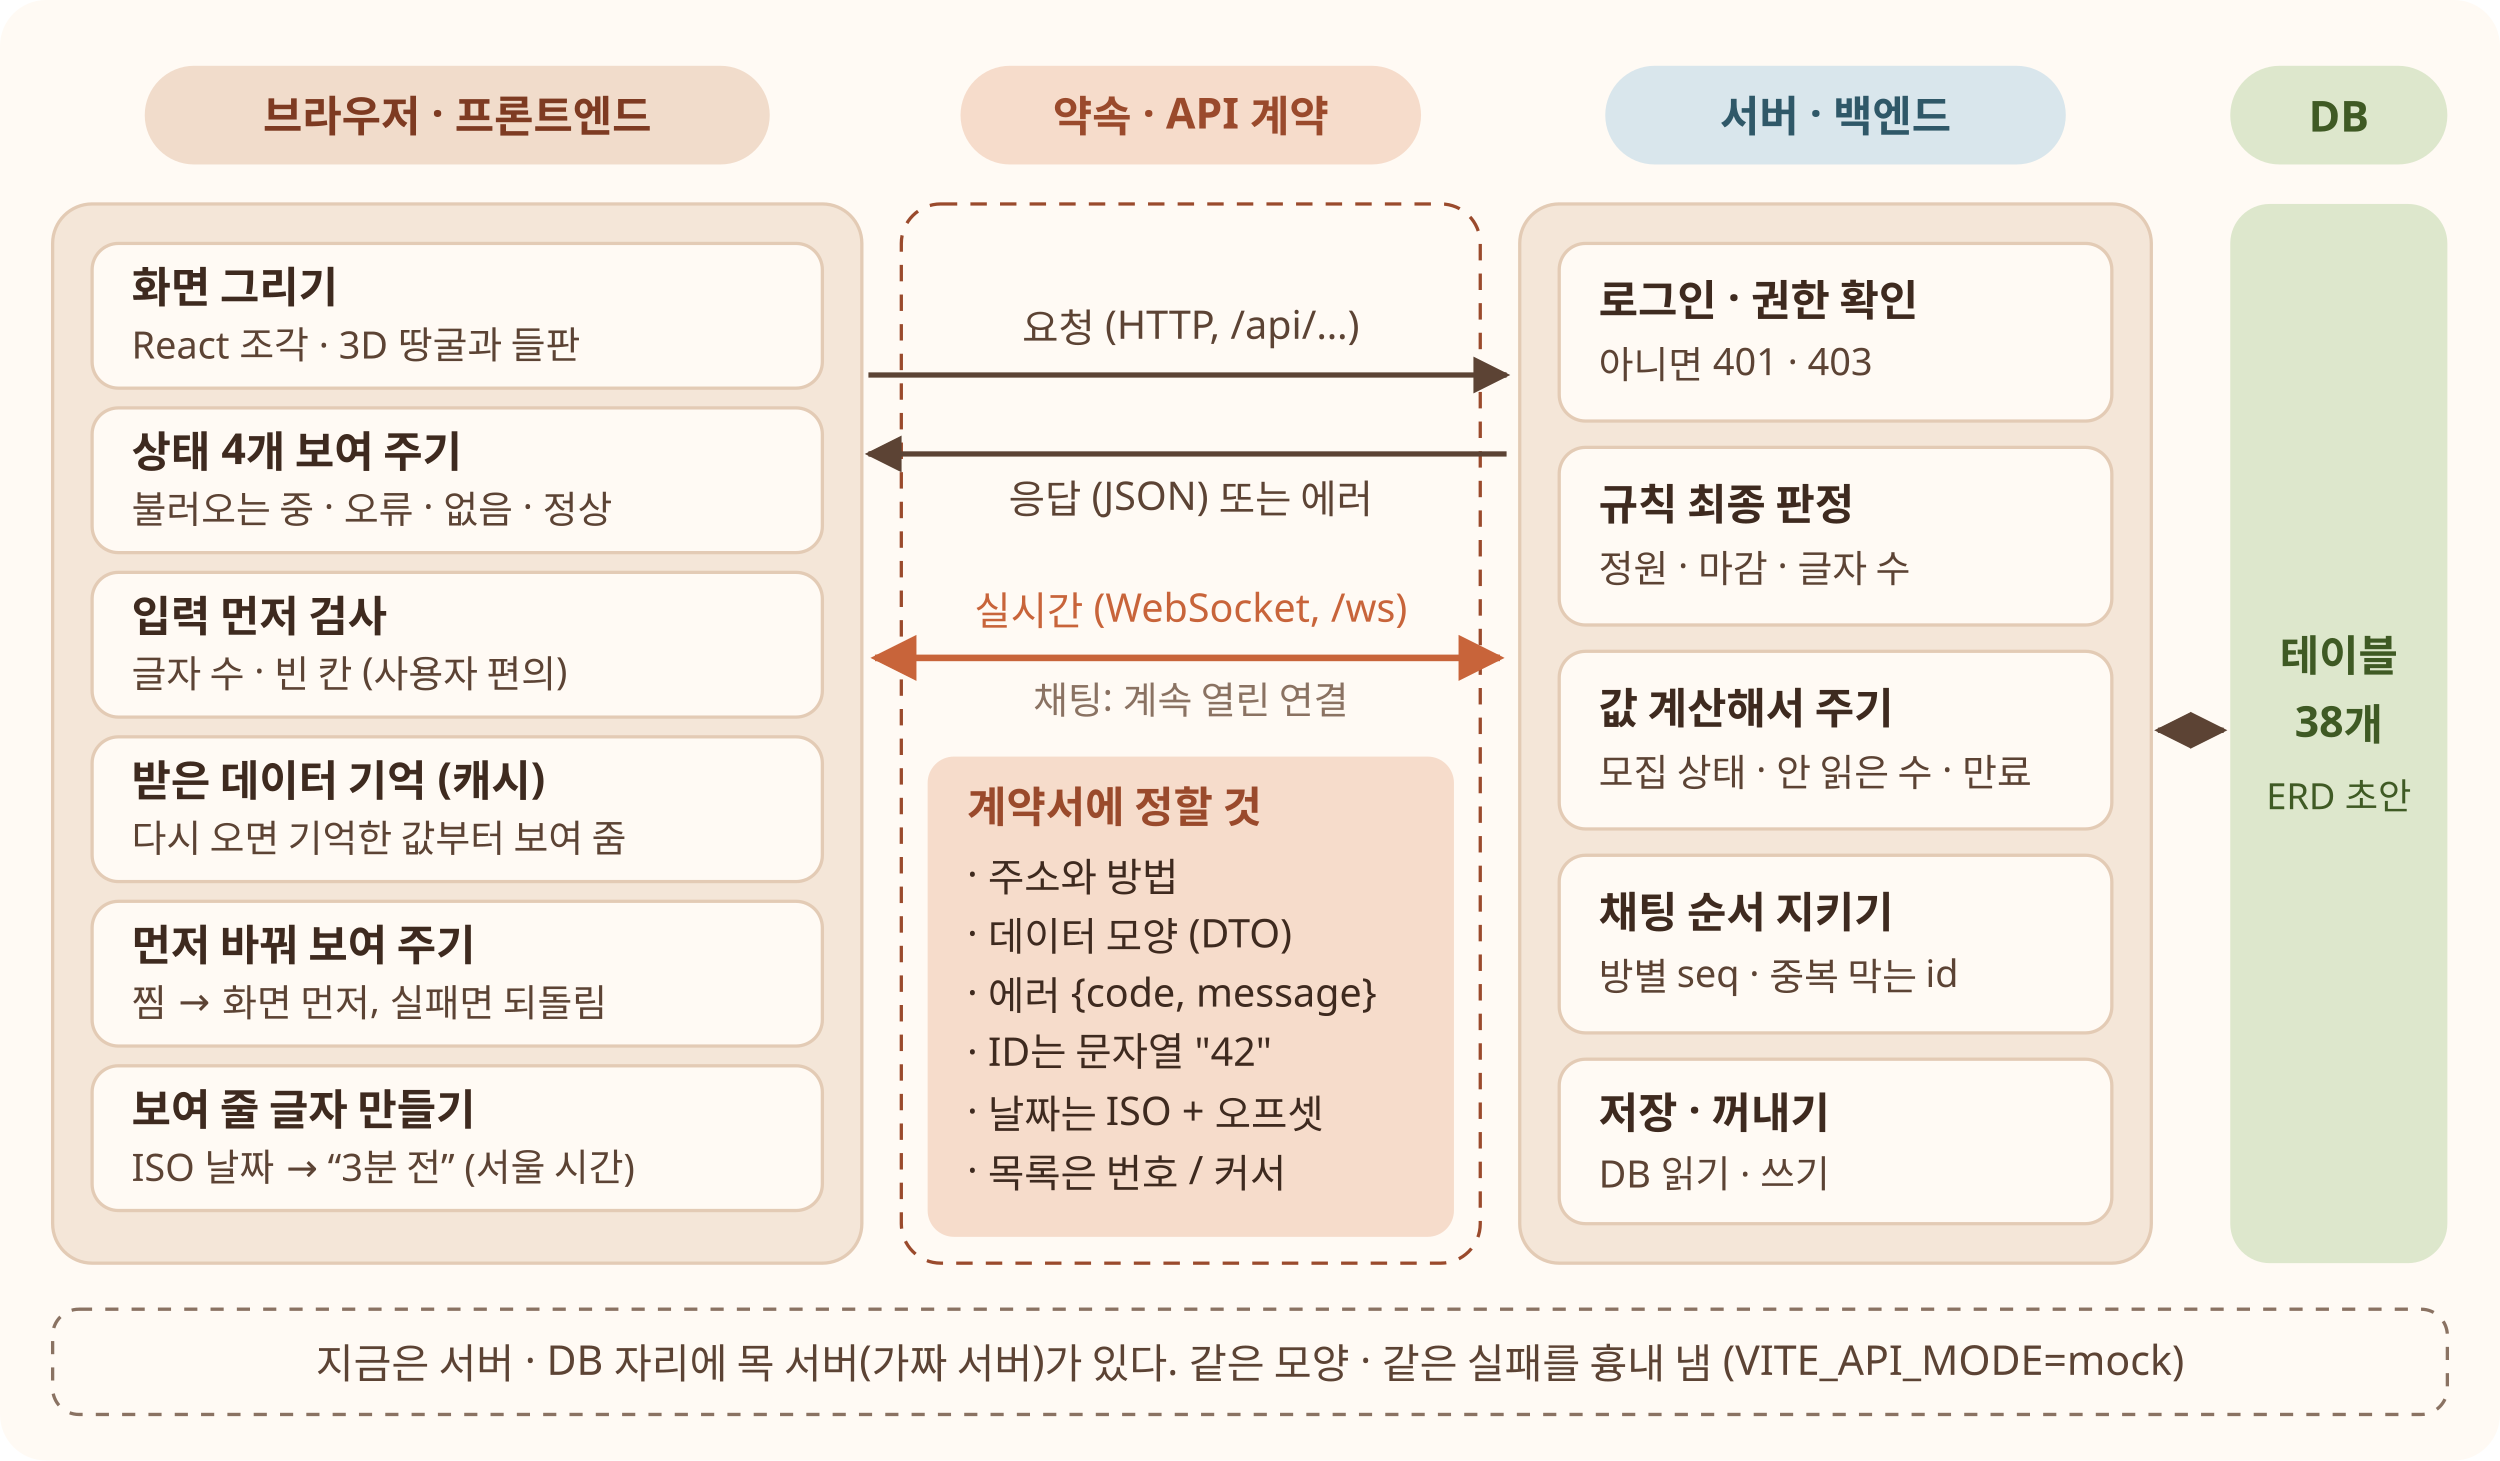
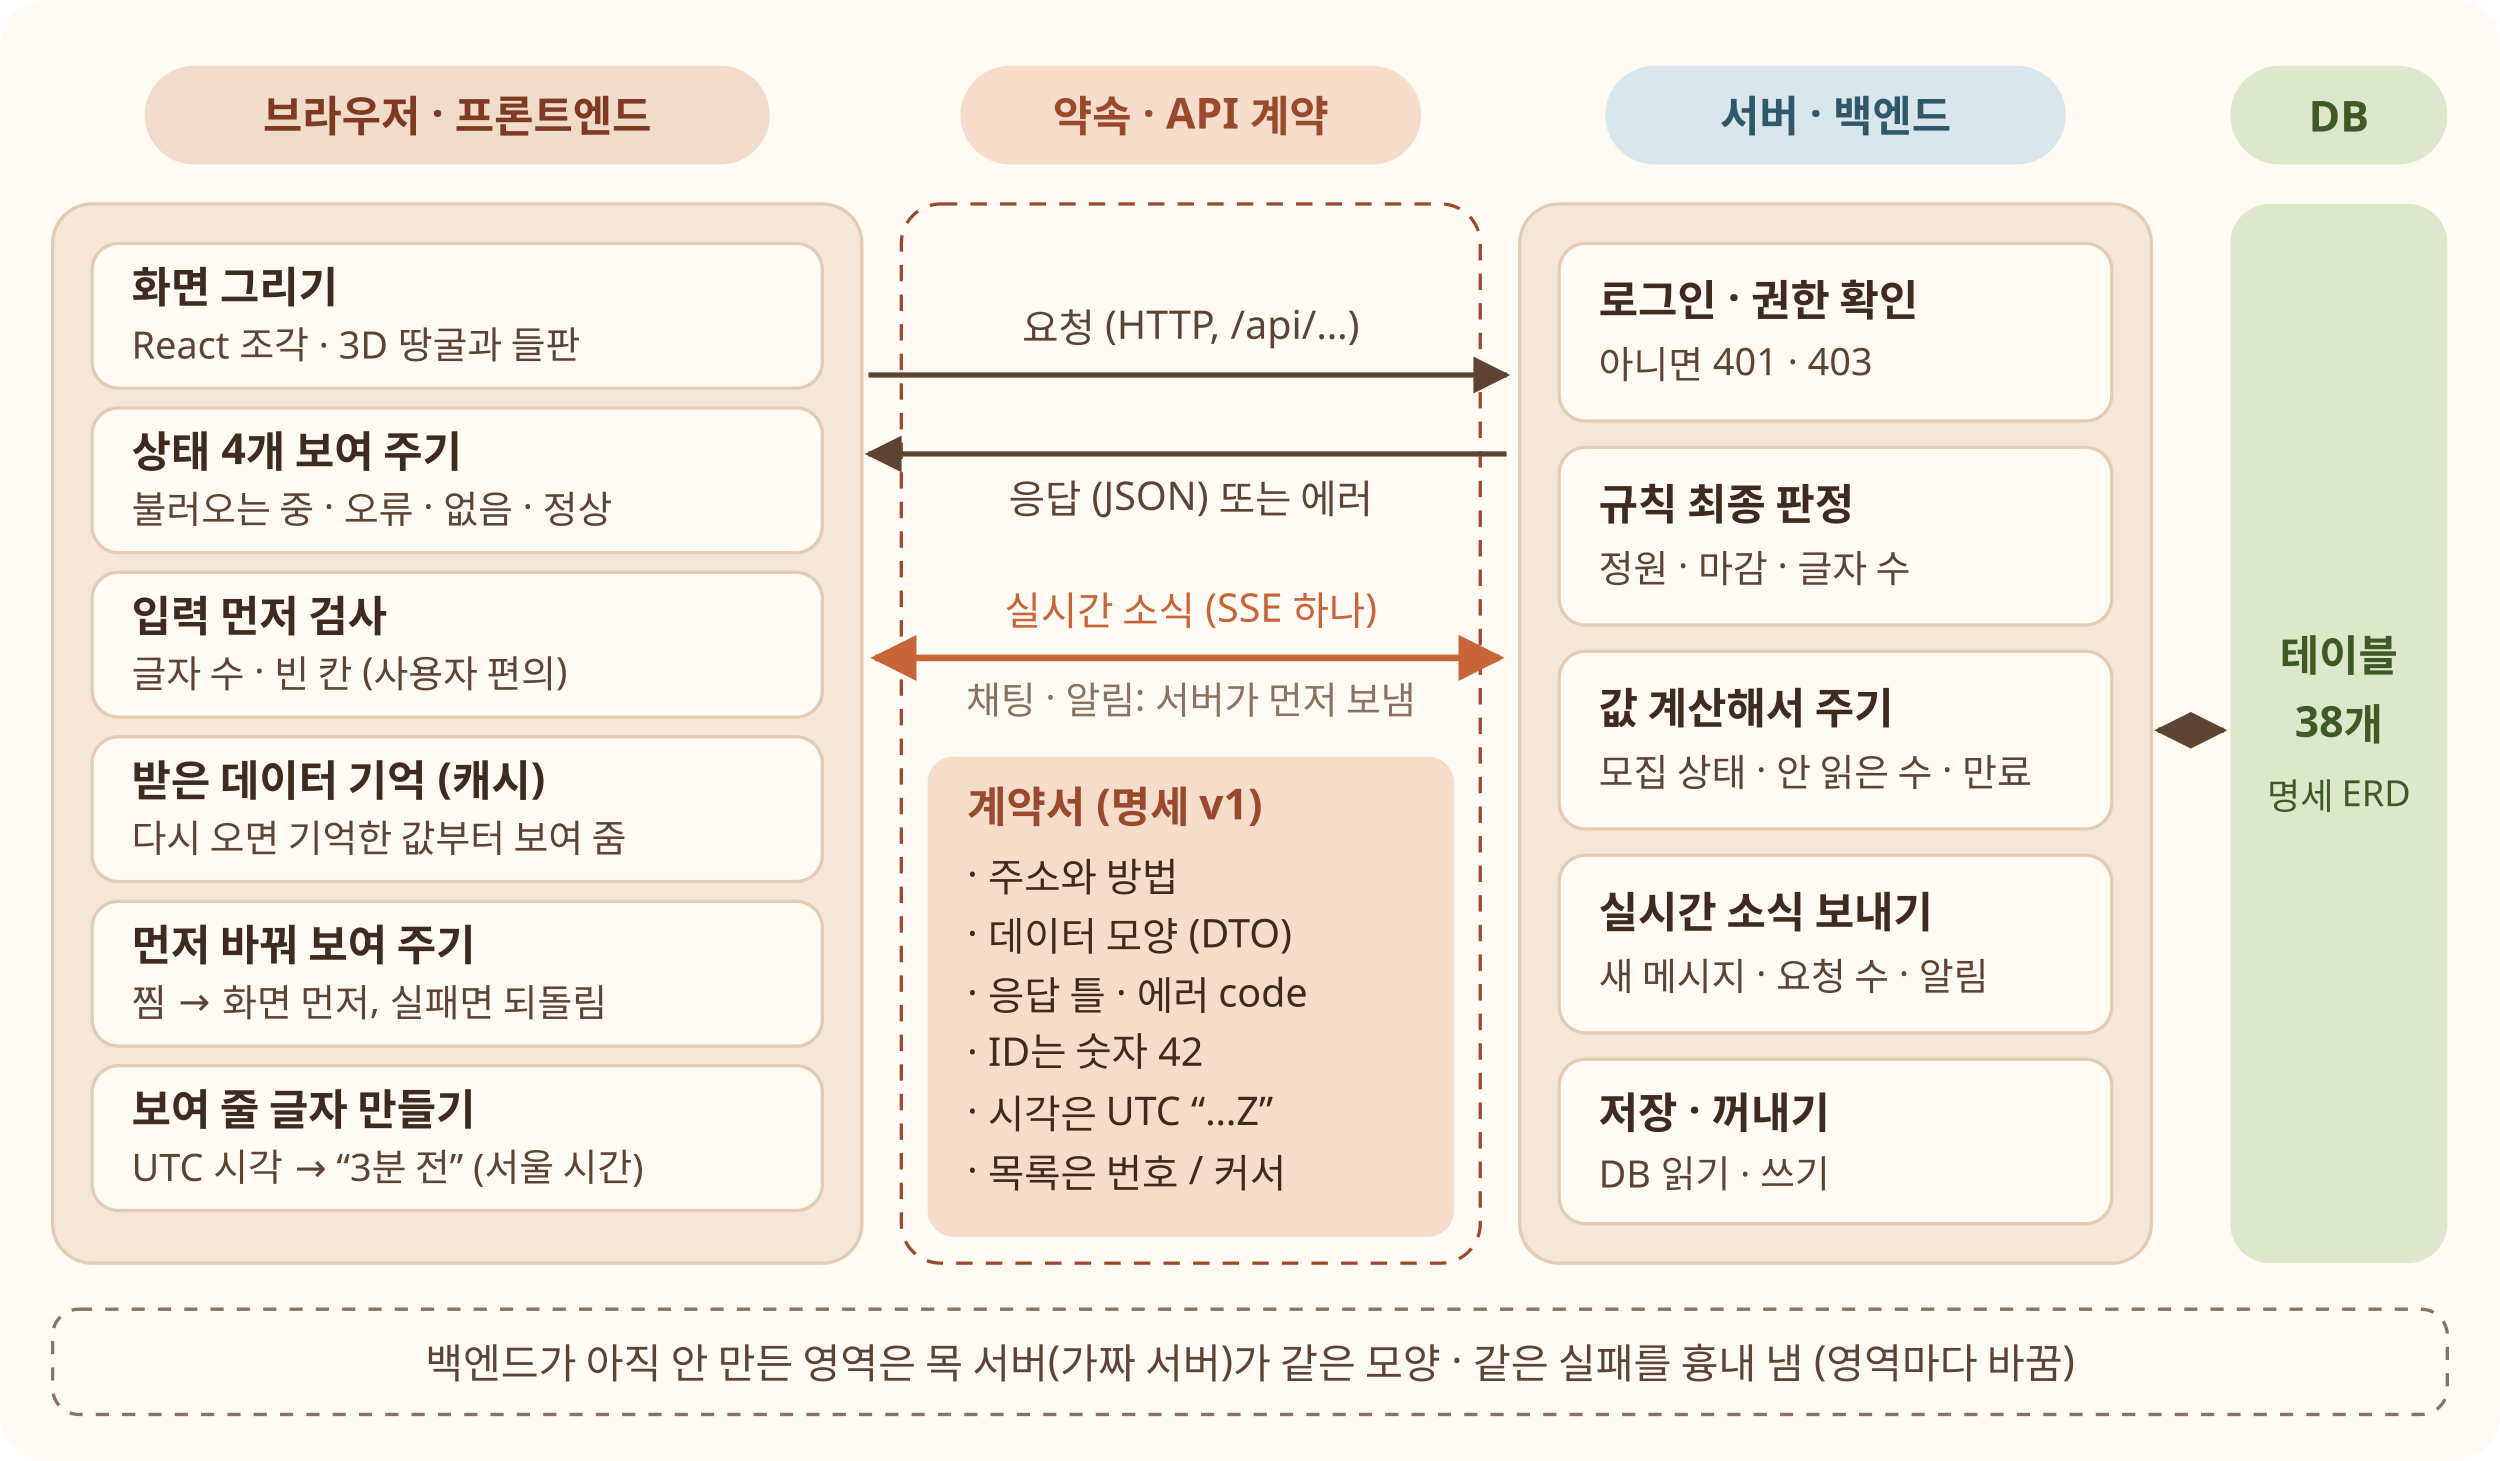
<svg xmlns="http://www.w3.org/2000/svg" viewBox="0 0 760 444" width="760" height="444" role="img" aria-label="브라우저(프론트엔드), API 계약, 서버(백엔드), DB가 각각 맡는 일과 그 사이를 오가는 요청·응답·실시간 연결" font-family="'Noto Sans KR','Malgun Gothic','Apple SD Gothic Neo',sans-serif" font-size="13" style="fill:var(--ink,#3e2a1f)">
  <defs>
    <marker id="ah" viewBox="0 0 10 10" refX="9" refY="5" markerWidth="7" markerHeight="7" orient="auto-start-reverse">
      <path d="M0,0 L10,5 L0,10 z" style="fill:var(--ink-soft,#5c4334)" />
    </marker>
    <marker id="ahc" viewBox="0 0 10 10" refX="9" refY="5" markerWidth="7" markerHeight="7" orient="auto-start-reverse">
      <path d="M0,0 L10,5 L0,10 z" style="fill:var(--cta,#c8643a)" />
    </marker>
  </defs>
  <rect width="760" height="444" rx="14" style="fill:var(--fig-bg,#fffaf4)" />
  <rect x="44" y="20" width="190" height="30" rx="15" style="fill:var(--chip-clay-bg,#f1dccb)" />
  <text x="139" y="40" text-anchor="middle" font-weight="700" style="fill:var(--chip-clay-fg,#7e3b22)">브라우저 · 프론트엔드</text>
  <rect x="292" y="20" width="140" height="30" rx="15" style="fill:var(--accent-soft,#f6dccb)" />
  <text x="362" y="40" text-anchor="middle" font-weight="700" style="fill:var(--accent,#9a4a2c)">약속 · API 계약</text>
  <rect x="488" y="20" width="140" height="30" rx="15" style="fill:var(--chip-sky-bg,#d9e6ec)" />
  <text x="558" y="40" text-anchor="middle" font-weight="700" style="fill:var(--chip-sky-fg,#2f5868)">서버 · 백엔드</text>
  <rect x="678" y="20" width="66" height="30" rx="15" style="fill:var(--chip-sage-bg,#dde7cc)" />
  <text x="711" y="40" text-anchor="middle" font-weight="700" style="fill:var(--chip-sage-fg,#3f5a24)">DB</text>
  <rect x="16" y="62" width="246" height="322" rx="12" style="fill:var(--box,#f4e6d8);stroke:var(--box-line,#e3cbb5)" />
  <g>
    <rect x="28" y="74" width="222" height="44" rx="8" style="fill:var(--fig-bg,#fffaf4);stroke:var(--box-line,#e3cbb5)" />
    <text x="40" y="92" font-weight="700">화면 그리기</text>
    <text x="40" y="109" font-size="11.5" style="fill:var(--ink-soft,#5c4334)">React 조각 · 3D 땅굴과 들판</text>
    <rect x="28" y="124" width="222" height="44" rx="8" style="fill:var(--fig-bg,#fffaf4);stroke:var(--box-line,#e3cbb5)" />
    <text x="40" y="142" font-weight="700">상태 4개 보여 주기</text>
    <text x="40" y="159" font-size="11.5" style="fill:var(--ink-soft,#5c4334)">불러오는 중 · 오류 · 없음 · 정상</text>
    <rect x="28" y="174" width="222" height="44" rx="8" style="fill:var(--fig-bg,#fffaf4);stroke:var(--box-line,#e3cbb5)" />
    <text x="40" y="192" font-weight="700">입력 먼저 검사</text>
    <text x="40" y="209" font-size="11.5" style="fill:var(--ink-soft,#5c4334)">글자 수 · 빈 칸 (사용자 편의)</text>
    <rect x="28" y="224" width="222" height="44" rx="8" style="fill:var(--fig-bg,#fffaf4);stroke:var(--box-line,#e3cbb5)" />
    <text x="40" y="242" font-weight="700">받은 데이터 기억 (캐시)</text>
    <text x="40" y="259" font-size="11.5" style="fill:var(--ink-soft,#5c4334)">다시 오면 기억한 값부터 보여 줌</text>
    <rect x="28" y="274" width="222" height="44" rx="8" style="fill:var(--fig-bg,#fffaf4);stroke:var(--box-line,#e3cbb5)" />
    <text x="40" y="292" font-weight="700">먼저 바꿔 보여 주기</text>
    <text x="40" y="309" font-size="11.5" style="fill:var(--ink-soft,#5c4334)">찜 → 화면 먼저, 실패면 되돌림</text>
    <rect x="28" y="324" width="222" height="44" rx="8" style="fill:var(--fig-bg,#fffaf4);stroke:var(--box-line,#e3cbb5)" />
    <text x="40" y="342" font-weight="700">보여 줄 글자 만들기</text>
-     <text x="40" y="359" font-size="11.5" style="fill:var(--ink-soft,#5c4334)">ISO 날짜 → “3분 전” (서울 시간)</text>
+     <text x="40" y="359" font-size="11.5" style="fill:var(--ink-soft,#5c4334)">UTC 시각 → “3분 전” (서울 시간)</text>
  </g>
  <rect x="274" y="62" width="176" height="322" rx="12" style="fill:none;stroke:var(--accent,#9a4a2c)" stroke-dasharray="5 4" />
  <text x="362" y="104" text-anchor="middle" font-size="12" style="fill:var(--ink-soft,#5c4334)">요청 (HTTP, /api/…)</text>
  <line x1="264" y1="114" x2="458" y2="114" style="stroke:var(--ink-soft,#5c4334)" stroke-width="1.6" marker-end="url(#ah)" />
  <line x1="458" y1="138" x2="264" y2="138" style="stroke:var(--ink-soft,#5c4334)" stroke-width="1.6" marker-end="url(#ah)" />
  <text x="362" y="156" text-anchor="middle" font-size="12" style="fill:var(--ink-soft,#5c4334)">응답 (JSON) 또는 에러</text>
-   <text x="362" y="190" text-anchor="middle" font-size="12" style="fill:var(--cta,#c8643a)">실시간 (WebSocket, /ws)</text>
+   <text x="362" y="190" text-anchor="middle" font-size="12" style="fill:var(--cta,#c8643a)">실시간 소식 (SSE 하나)</text>
  <line x1="266" y1="200" x2="456" y2="200" style="stroke:var(--cta,#c8643a)" stroke-width="2" marker-start="url(#ahc)" marker-end="url(#ahc)" />
-   <text x="362" y="217" text-anchor="middle" font-size="11.5" style="fill:var(--ink-mute,#8a7262)">채팅: 계속 열린 연결</text>
+   <text x="362" y="217" text-anchor="middle" font-size="11.5" style="fill:var(--ink-mute,#8a7262)">채팅 · 알림: 서버가 먼저 보냄</text>
  <rect x="282" y="230" width="160" height="146" rx="8" style="fill:var(--accent-soft,#f6dccb)" />
-   <text x="294" y="250" font-weight="700" style="fill:var(--accent,#9a4a2c)">계약서에 정할 것</text>
+   <text x="294" y="250" font-weight="700" style="fill:var(--accent,#9a4a2c)">계약서 (명세 v1)</text>
  <g font-size="12">
    <text x="294" y="270">· 주소와 방법</text>
    <text x="294" y="288">· 데이터 모양 (DTO)</text>
-     <text x="294" y="306">· 에러 {code, message}</text>
-     <text x="294" y="324">· ID는 문자열 "42"</text>
-     <text x="294" y="342">· 날짜는 ISO + 오프셋</text>
+     <text x="294" y="306">· 응답 틀 · 에러 code</text>
+     <text x="294" y="324">· ID는 숫자 42</text>
+     <text x="294" y="342">· 시각은 UTC “…Z”</text>
    <text x="294" y="360">· 목록은 번호 / 커서</text>
  </g>
  <rect x="462" y="62" width="192" height="322" rx="12" style="fill:var(--box,#f4e6d8);stroke:var(--box-line,#e3cbb5)" />
  <g>
    <rect x="474" y="74" width="168" height="54" rx="8" style="fill:var(--fig-bg,#fffaf4);stroke:var(--box-line,#e3cbb5)" />
    <text x="486" y="96" font-weight="700">로그인 · 권한 확인</text>
    <text x="486" y="115" font-size="11.5" style="fill:var(--ink-soft,#5c4334)">아니면 401 · 403</text>
    <rect x="474" y="136" width="168" height="54" rx="8" style="fill:var(--fig-bg,#fffaf4);stroke:var(--box-line,#e3cbb5)" />
    <text x="486" y="158" font-weight="700">규칙 최종 판정</text>
    <text x="486" y="177" font-size="11.5" style="fill:var(--ink-soft,#5c4334)">정원 · 마감 · 글자 수</text>
    <rect x="474" y="198" width="168" height="54" rx="8" style="fill:var(--fig-bg,#fffaf4);stroke:var(--box-line,#e3cbb5)" />
    <text x="486" y="220" font-weight="700">값 계산해서 주기</text>
    <text x="486" y="239" font-size="11.5" style="fill:var(--ink-soft,#5c4334)">모집 상태 · 안 읽은 수 · 만료</text>
    <rect x="474" y="260" width="168" height="54" rx="8" style="fill:var(--fig-bg,#fffaf4);stroke:var(--box-line,#e3cbb5)" />
-     <text x="486" y="282" font-weight="700">채팅 순서 지키기</text>
-     <text x="486" y="301" font-size="11.5" style="fill:var(--ink-soft,#5c4334)">방별 seq · 중복 막는 id</text>
+     <text x="486" y="282" font-weight="700">실시간 소식 보내기</text>
+     <text x="486" y="301" font-size="11.5" style="fill:var(--ink-soft,#5c4334)">새 메시지 · 요청 수 · 알림</text>
    <rect x="474" y="322" width="168" height="50" rx="8" style="fill:var(--fig-bg,#fffaf4);stroke:var(--box-line,#e3cbb5)" />
    <text x="486" y="343" font-weight="700">저장 · 꺼내기</text>
    <text x="486" y="361" font-size="11.5" style="fill:var(--ink-soft,#5c4334)">DB 읽기 · 쓰기</text>
  </g>
  <line x1="656" y1="222" x2="676" y2="222" style="stroke:var(--ink-soft,#5c4334)" stroke-width="1.6" marker-start="url(#ah)" marker-end="url(#ah)" />
  <rect x="678" y="62" width="66" height="322" rx="12" style="fill:var(--chip-sage-bg,#dde7cc)" />
  <g text-anchor="middle" style="fill:var(--chip-sage-fg,#3f5a24)">
    <text x="711" y="204" font-weight="700">테이블</text>
    <text x="711" y="224" font-weight="700">38개</text>
-     <text x="711" y="246" font-size="11">ERD 초안</text>
+     <text x="711" y="246" font-size="11">명세 ERD</text>
  </g>
  <rect x="16" y="398" width="728" height="32" rx="8" style="fill:none;stroke:var(--ink-mute,#8a7262)" stroke-dasharray="4 4" />
-   <text x="380" y="419" text-anchor="middle" font-size="12.5" style="fill:var(--ink-soft,#5c4334)">지금은 서버 · DB 자리에 목 서버(가짜 서버)가 있다. 같은 모양 · 같은 실패를 흉내 냄 (VITE_API_MODE=mock)</text>
+   <text x="380" y="419" text-anchor="middle" font-size="12.5" style="fill:var(--ink-soft,#5c4334)">백엔드가 아직 안 만든 영역은 목 서버(가짜 서버)가 같은 모양 · 같은 실패를 흉내 냄 (영역마다 바꿈)</text>
</svg>
